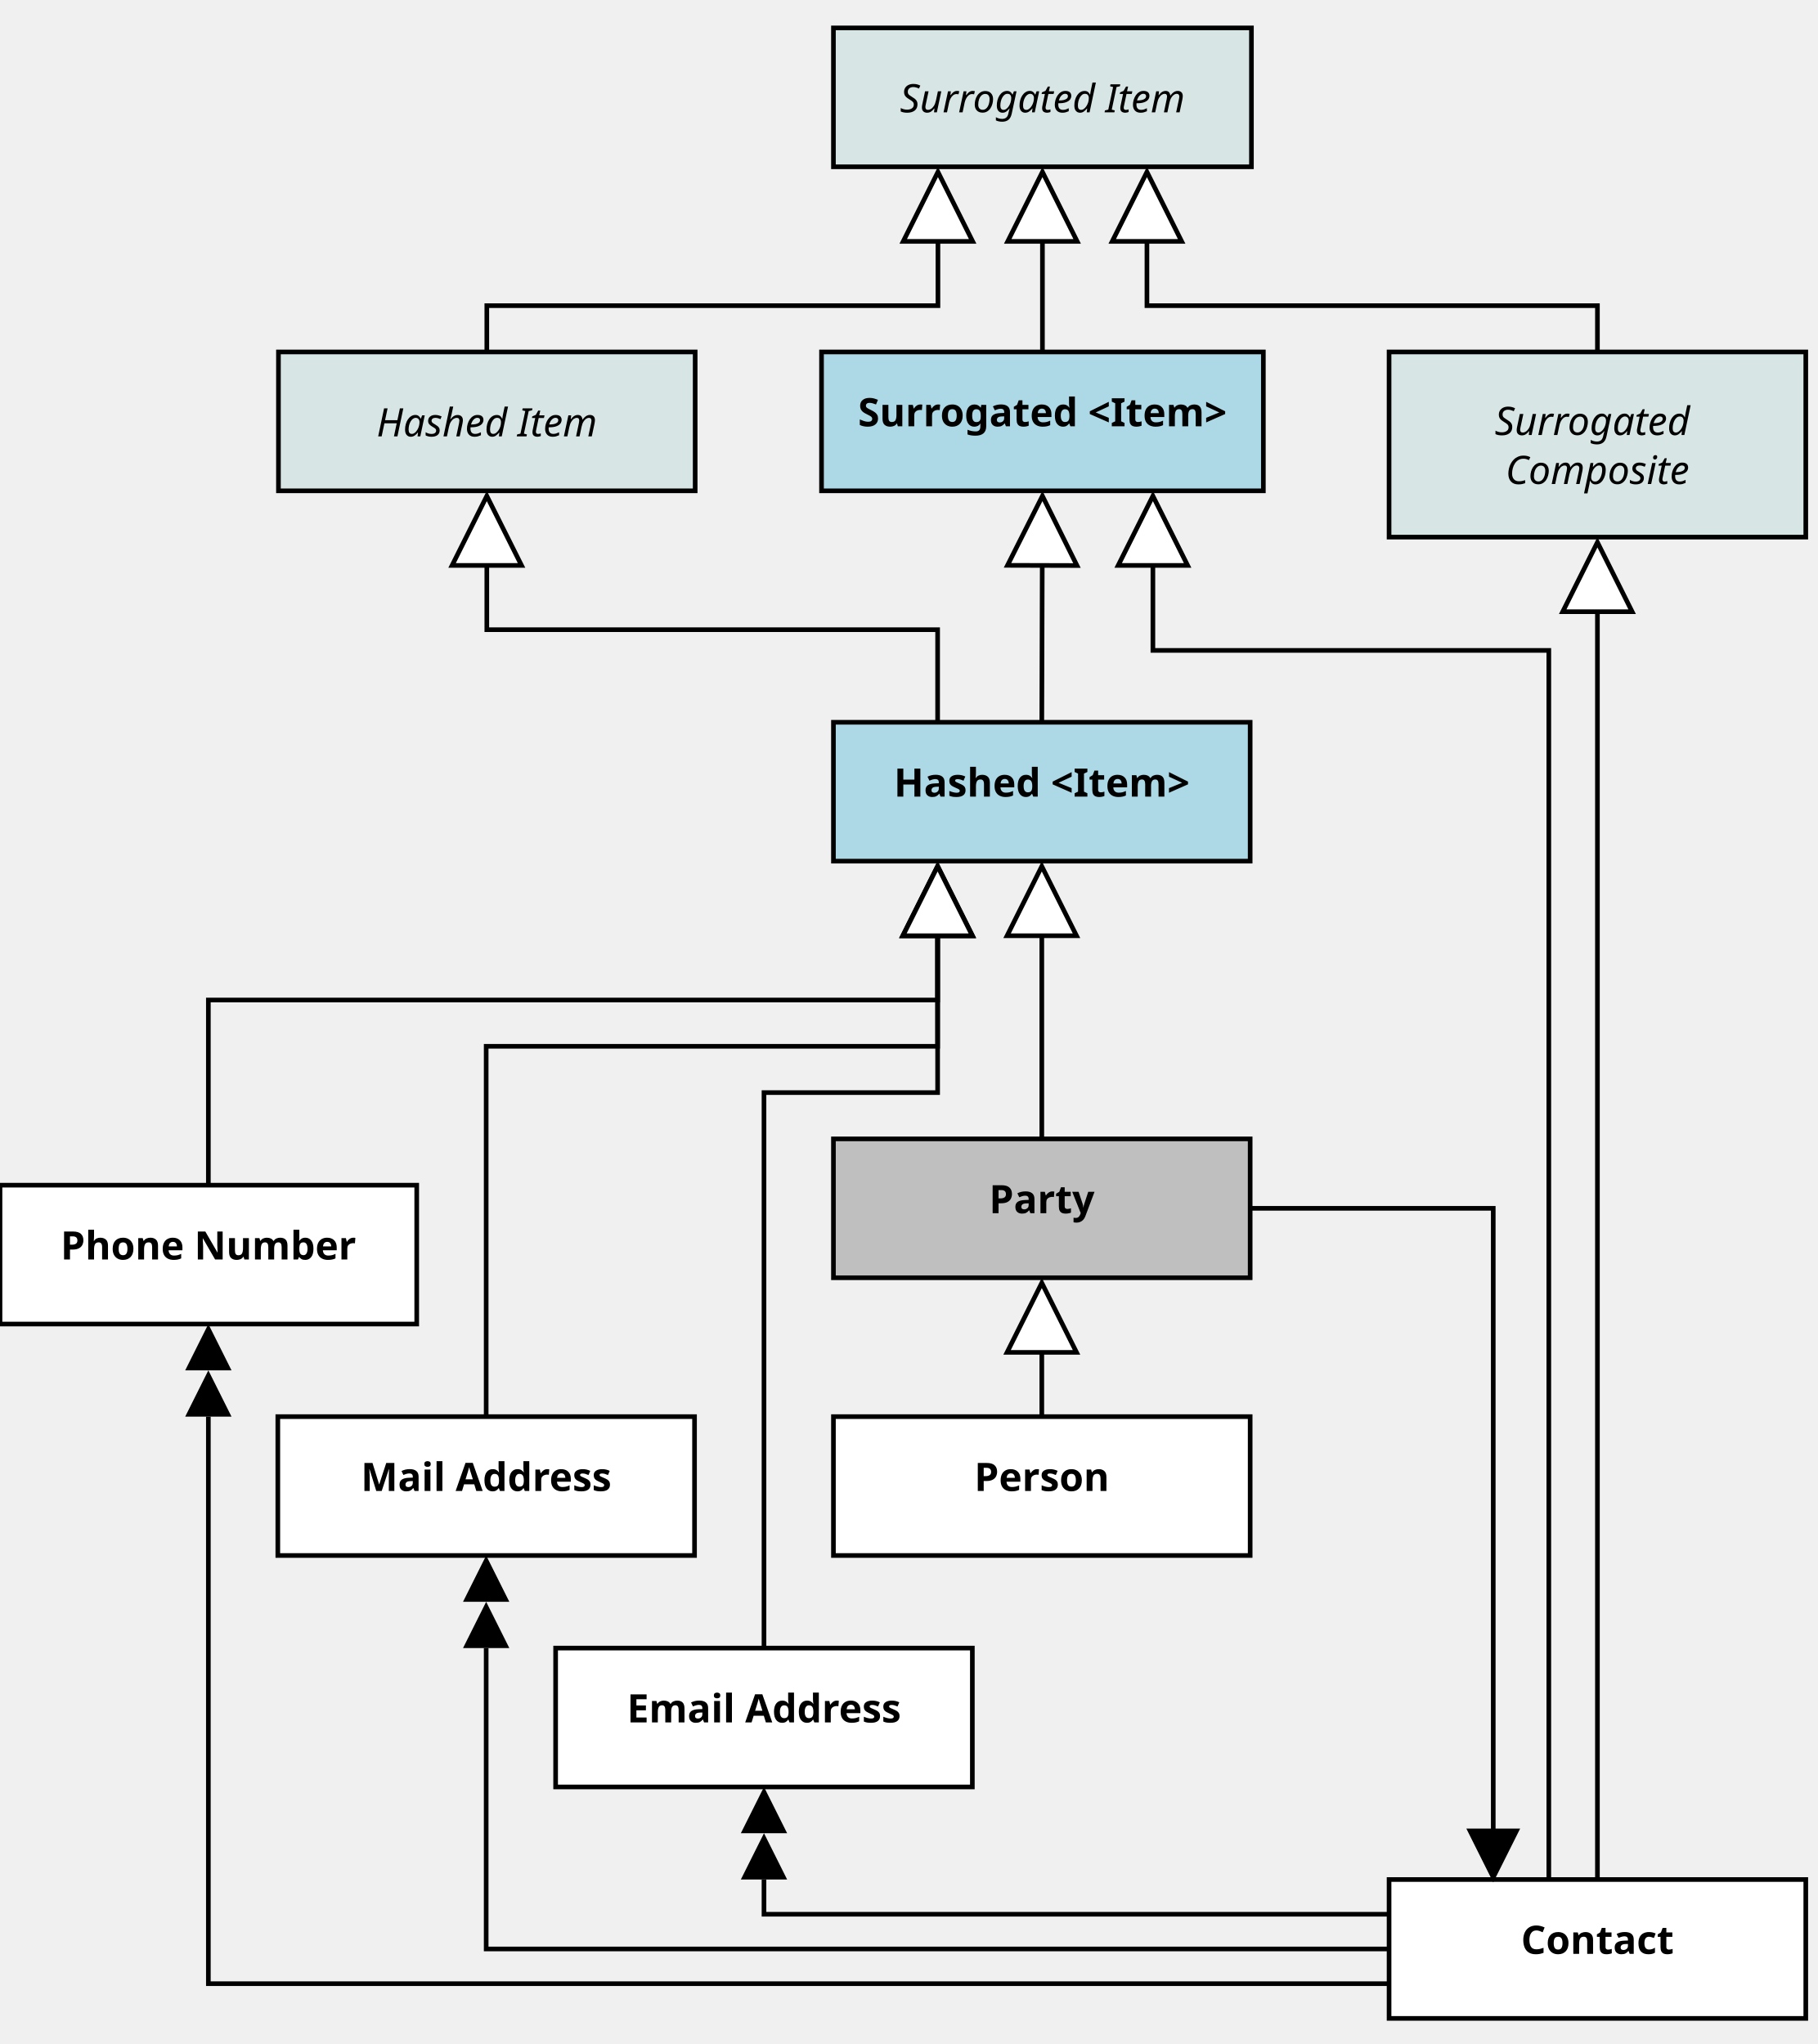
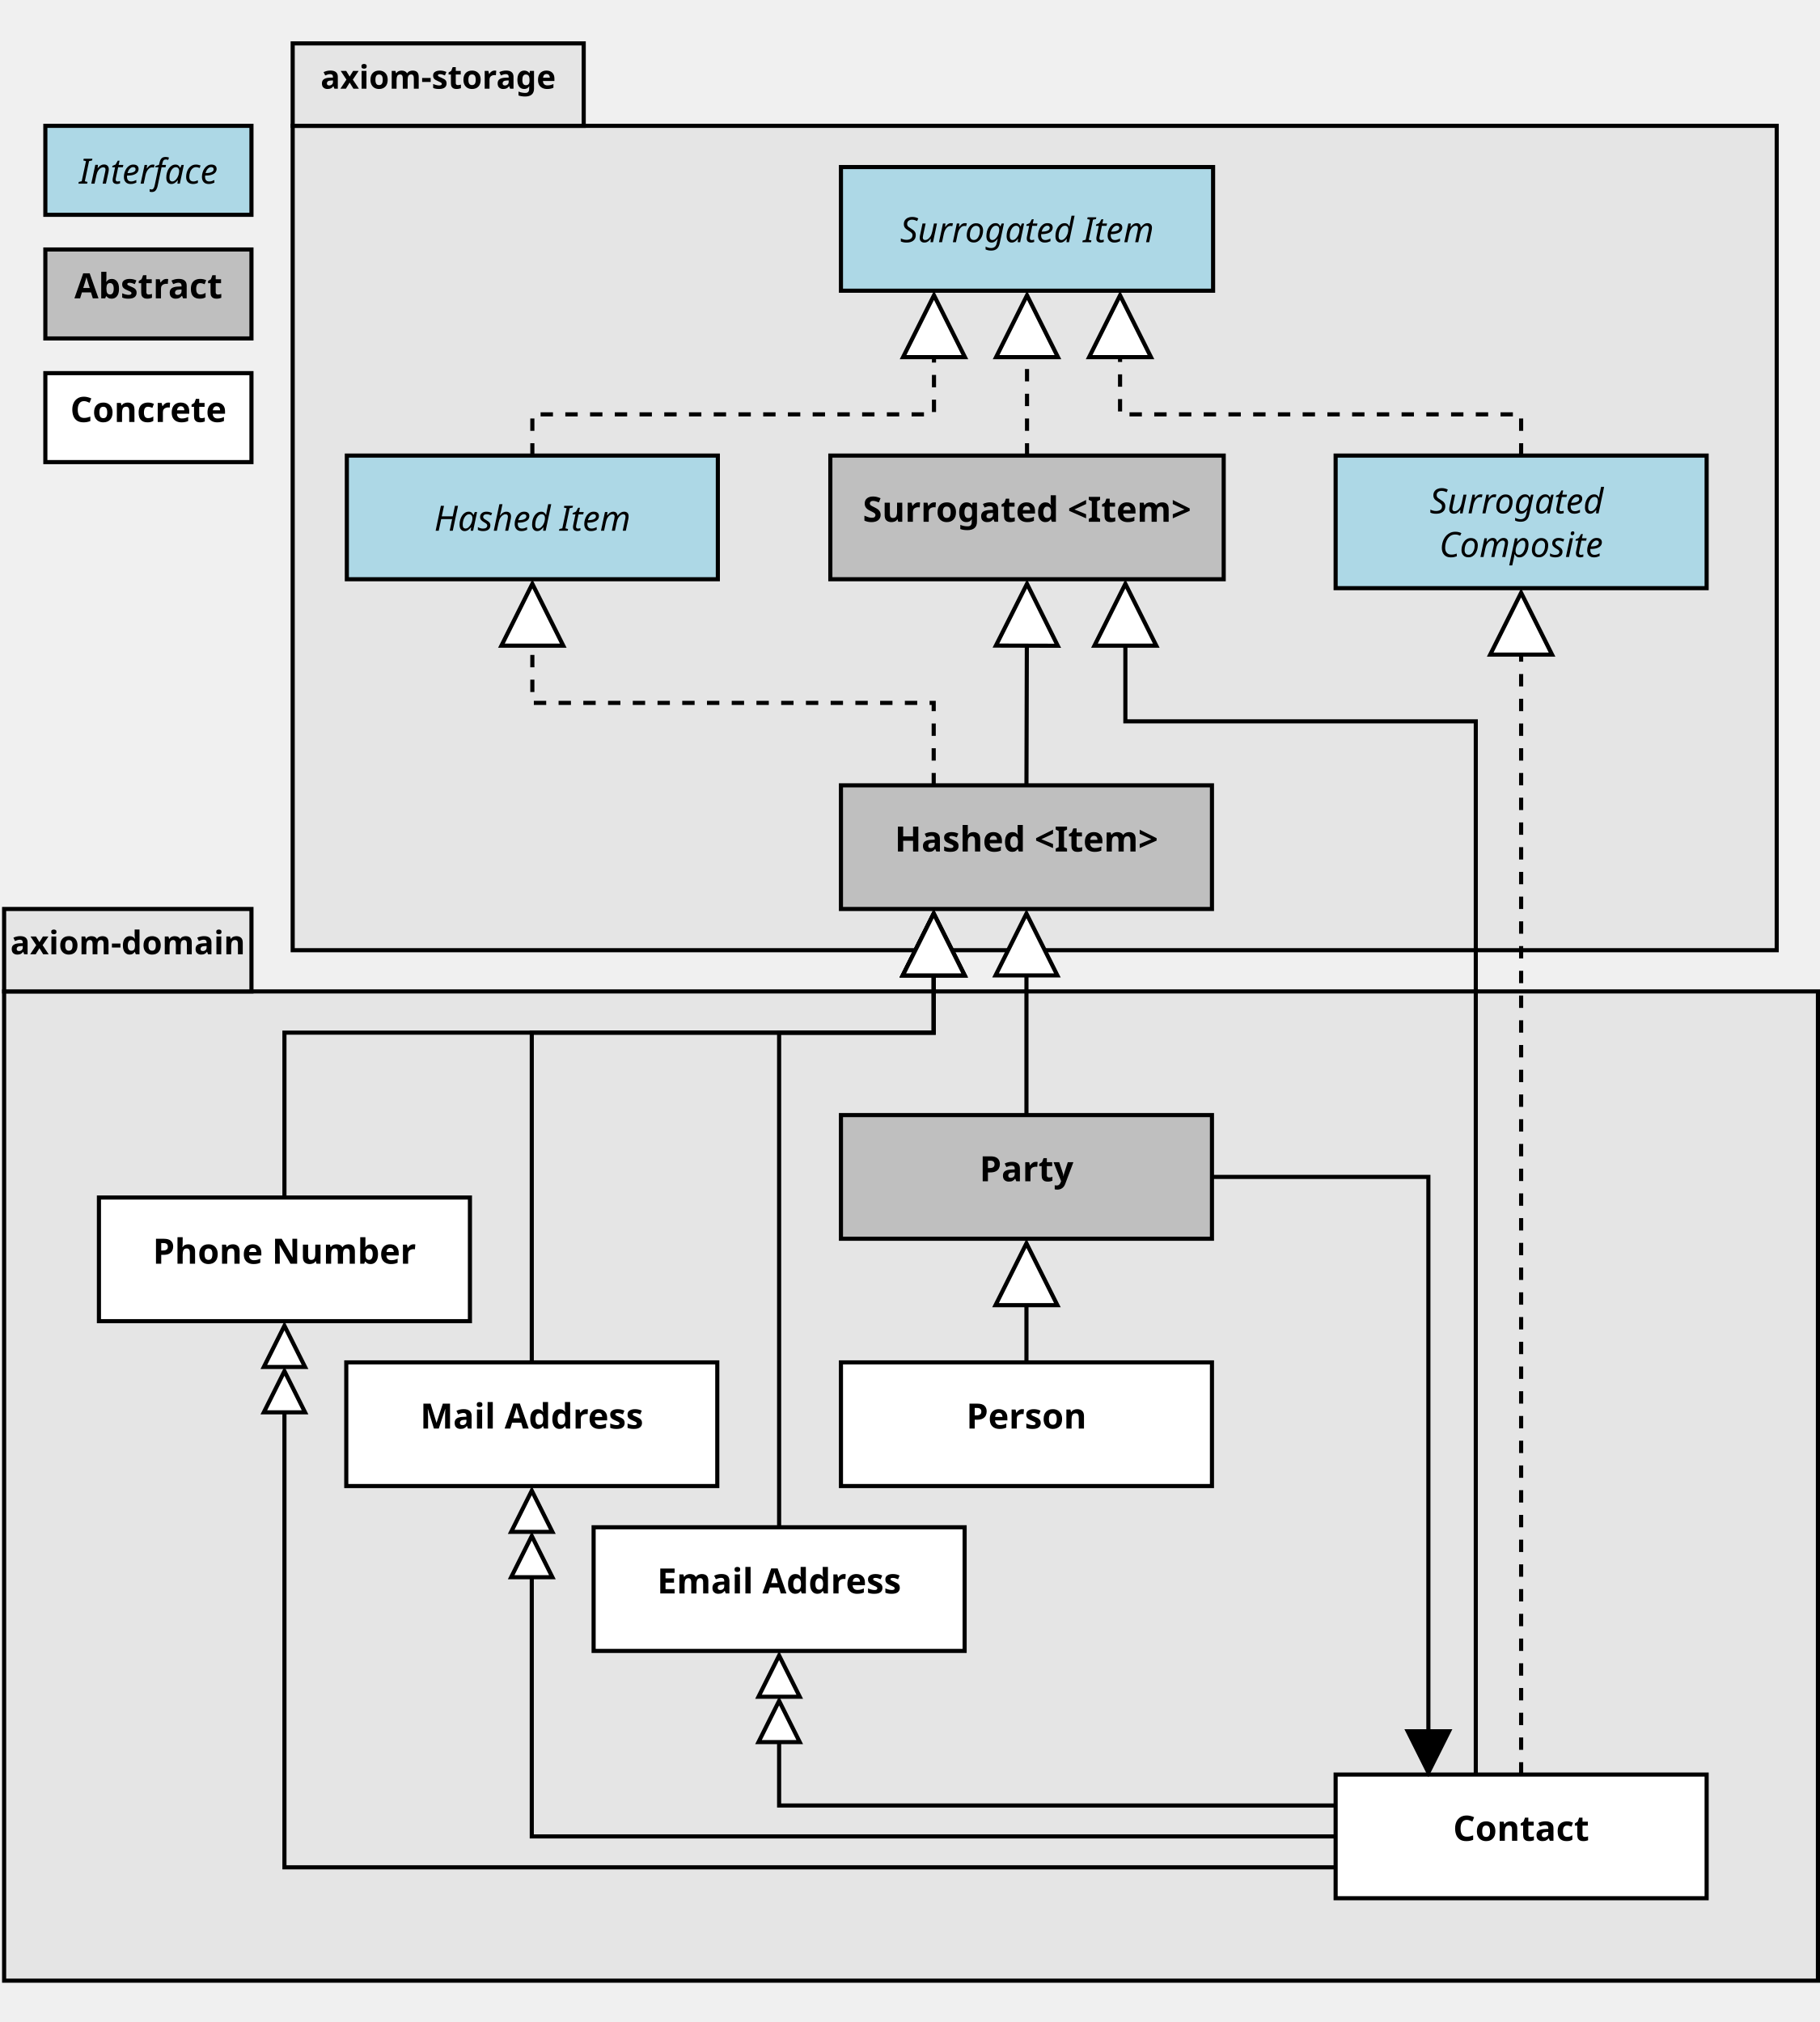
- <svg xmlns="http://www.w3.org/2000/svg" width="16cm" height="18cm" viewBox="0 58 785 863">
-   <text font-size="12.8" style="fill: #000000;text-anchor:start;font-family:sans-serif;font-style:normal;font-weight:normal" x="460.276" y="100">
-     <tspan x="460.276" y="100" />
+ <svg xmlns="http://www.w3.org/2000/svg" width="18cm" height="20cm" viewBox="-2 18 883 943">
+   <g>
+     <rect style="fill: #e5e5e5" x="0" y="480" width="880" height="480" />
+     <rect style="fill: none; fill-opacity:0; stroke-width: 2; stroke: #000000" x="0" y="480" width="880" height="480" />
+     <text font-size="16.933" style="fill: #000000;text-anchor:middle;font-family:sans-serif;font-style:normal;font-weight:700" x="440" y="722.117">
+       <tspan x="440" y="722.117" />
+     </text>
+   </g>
+   <g>
+     <rect style="fill: #e5e5e5" x="140" y="60" width="720" height="400" />
+     <rect style="fill: none; fill-opacity:0; stroke-width: 2; stroke: #000000" x="140" y="60" width="720" height="400" />
+     <text font-size="16.933" style="fill: #000000;text-anchor:middle;font-family:sans-serif;font-style:normal;font-weight:700" x="500" y="262.117">
+       <tspan x="500" y="262.117" />
+     </text>
+   </g>
+   <g>
+     <polyline style="fill: none; fill-opacity:0; stroke-width: 2; stroke: #000000" points="714,867 714,348.952 543.988,348.952 543.988,312.236 " />
+     <polygon style="fill: #ffffff" points="558.988,312.236 543.988,282.236 528.988,312.236 " />
+     <polygon style="fill: none; fill-opacity:0; stroke-width: 2; stroke: #000000" points="558.988,312.236 543.988,282.236 528.988,312.236 " />
+   </g>
+   <text font-size="12.8" style="fill: #000000;text-anchor:start;font-family:sans-serif;font-style:normal;font-weight:normal" x="506.276" y="120">
+     <tspan x="506.276" y="120" />
  </text>
  <g>
-     <rect style="fill: #add8e6" x="354.851" y="200" width="190.85" height="60" />
-     <rect style="fill: none; fill-opacity:0; stroke-width: 2; stroke: #000000" x="354.851" y="200" width="190.85" height="60" />
-     <text font-size="16.933" style="fill: #000000;text-anchor:middle;font-family:sans-serif;font-style:normal;font-weight:700" x="450.276" y="232.117">
-       <tspan x="450.276" y="232.117">Surrogated &lt;Item&gt;</tspan>
-     </text>
-   </g>
-   <g>
-     <rect style="fill: #d8e5e5" x="600" y="200" width="180" height="80" />
-     <rect style="fill: none; fill-opacity:0; stroke-width: 2; stroke: #000000" x="600" y="200" width="180" height="80" />
-     <text font-size="16.933" style="fill: #000000;text-anchor:middle;font-family:sans-serif;font-style:italic;font-weight:normal" x="690" y="235.883">
-       <tspan x="690" y="235.883">Surrogated</tspan>
-       <tspan x="690" y="257.05">Composite</tspan>
-     </text>
-   </g>
-   <g>
-     <rect style="fill: #add8e6" x="360" y="360" width="180" height="60" />
-     <rect style="fill: none; fill-opacity:0; stroke-width: 2; stroke: #000000" x="360" y="360" width="180" height="60" />
-     <text font-size="16.933" style="fill: #000000;text-anchor:middle;font-family:sans-serif;font-style:normal;font-weight:700" x="450" y="392.117">
-       <tspan x="450" y="392.117">Hashed &lt;Item&gt;</tspan>
-     </text>
-   </g>
-   <g>
-     <rect style="fill: #d8e5e5" x="360" y="60" width="180.55" height="60" />
-     <rect style="fill: none; fill-opacity:0; stroke-width: 2; stroke: #000000" x="360" y="60" width="180.55" height="60" />
-     <text font-size="16.933" style="fill: #000000;text-anchor:middle;font-family:sans-serif;font-style:italic;font-weight:normal" x="450.275" y="96.467">
-       <tspan x="450.275" y="96.467">Surrogated Item</tspan>
-     </text>
-   </g>
-   <g>
-     <line style="fill: none; fill-opacity:0; stroke-width: 2; stroke: #000000" x1="450.276" y1="200" x2="450.276" y2="152.236" />
-     <polygon style="fill: #ffffff" points="465.276,152.236 450.276,122.236 435.276,152.236 " />
-     <polygon style="fill: none; fill-opacity:0; stroke-width: 2; stroke: #000000" points="465.276,152.236 450.276,122.236 435.276,152.236 " />
-   </g>
-   <g>
-     <polyline style="fill: none; fill-opacity:0; stroke-width: 2; stroke: #000000" points="690,200 690,180 495.412,180 495.412,152.236 " />
-     <polygon style="fill: #ffffff" points="510.412,152.236 495.412,122.236 480.412,152.236 " />
-     <polygon style="fill: none; fill-opacity:0; stroke-width: 2; stroke: #000000" points="510.412,152.236 495.412,122.236 480.412,152.236 " />
-   </g>
-   <g>
-     <rect style="fill: #d8e5e5" x="120.275" y="200" width="180" height="60" />
-     <rect style="fill: none; fill-opacity:0; stroke-width: 2; stroke: #000000" x="120.275" y="200" width="180" height="60" />
-     <text font-size="16.933" style="fill: #000000;text-anchor:middle;font-family:sans-serif;font-style:italic;font-weight:normal" x="210.275" y="236.467">
-       <tspan x="210.275" y="236.467">Hashed Item</tspan>
-     </text>
-   </g>
-   <g>
-     <polyline style="fill: none; fill-opacity:0; stroke-width: 2; stroke: #000000" points="210.276,200 210.276,180 405.138,180 405.138,152.236 " />
-     <polygon style="fill: #ffffff" points="420.138,152.236 405.138,122.236 390.138,152.236 " />
-     <polygon style="fill: none; fill-opacity:0; stroke-width: 2; stroke: #000000" points="420.138,152.236 405.138,122.236 390.138,152.236 " />
-   </g>
-   <g>
-     <line style="fill: none; fill-opacity:0; stroke-width: 2; stroke: #000000" x1="450" y1="360" x2="450.187" y2="292.236" />
-     <polygon style="fill: #ffffff" points="465.187,292.277 450.27,262.236 435.187,292.195 " />
-     <polygon style="fill: none; fill-opacity:0; stroke-width: 2; stroke: #000000" points="465.187,292.277 450.27,262.236 435.187,292.195 " />
-   </g>
-   <g>
-     <polyline style="fill: none; fill-opacity:0; stroke-width: 2; stroke: #000000" points="405,360 405,320 210.276,320 210.276,292.236 " />
-     <polygon style="fill: #ffffff" points="225.276,292.236 210.276,262.236 195.276,292.236 " />
-     <polygon style="fill: none; fill-opacity:0; stroke-width: 2; stroke: #000000" points="225.276,292.236 210.276,262.236 195.276,292.236 " />
-   </g>
-   <g>
-     <rect style="fill: #bfbfbf" x="360" y="540" width="180" height="60" />
-     <rect style="fill: none; fill-opacity:0; stroke-width: 2; stroke: #000000" x="360" y="540" width="180" height="60" />
-     <text font-size="16.933" style="fill: #000000;text-anchor:middle;font-family:sans-serif;font-style:normal;font-weight:700" x="450" y="572.117">
-       <tspan x="450" y="572.117">Party</tspan>
-     </text>
-   </g>
-   <g>
-     <polyline style="fill: none; fill-opacity:0; stroke-width: 2; stroke: #000000" points="690,860 690,320 690,320 690,312.236 " />
-     <polygon style="fill: #ffffff" points="705,312.236 690,282.236 675,312.236 " />
-     <polygon style="fill: none; fill-opacity:0; stroke-width: 2; stroke: #000000" points="705,312.236 690,282.236 675,312.236 " />
-   </g>
-   <g>
-     <rect style="fill: #ffffff" x="240" y="760" width="180" height="60" />
-     <rect style="fill: none; fill-opacity:0; stroke-width: 2; stroke: #000000" x="240" y="760" width="180" height="60" />
-     <text font-size="16.933" style="fill: #000000;text-anchor:middle;font-family:sans-serif;font-style:normal;font-weight:700" x="330" y="792.117">
-       <tspan x="330" y="792.117">Email Address</tspan>
-     </text>
-   </g>
-   <g>
-     <rect style="fill: #ffffff" x="0" y="560" width="180" height="60" />
-     <rect style="fill: none; fill-opacity:0; stroke-width: 2; stroke: #000000" x="0" y="560" width="180" height="60" />
-     <text font-size="16.933" style="fill: #000000;text-anchor:middle;font-family:sans-serif;font-style:normal;font-weight:700" x="90" y="592.117">
-       <tspan x="90" y="592.117">Phone Number</tspan>
-     </text>
-   </g>
-   <g>
-     <rect style="fill: #ffffff" x="120" y="660" width="180" height="60" />
-     <rect style="fill: none; fill-opacity:0; stroke-width: 2; stroke: #000000" x="120" y="660" width="180" height="60" />
-     <text font-size="16.933" style="fill: #000000;text-anchor:middle;font-family:sans-serif;font-style:normal;font-weight:700" x="210" y="692.117">
-       <tspan x="210" y="692.117">Mail Address</tspan>
-     </text>
-   </g>
-   <g>
-     <rect style="fill: #ffffff" x="600" y="860" width="180" height="60" />
-     <rect style="fill: none; fill-opacity:0; stroke-width: 2; stroke: #000000" x="600" y="860" width="180" height="60" />
-     <text font-size="16.933" style="fill: #000000;text-anchor:middle;font-family:sans-serif;font-style:normal;font-weight:700" x="690" y="892.117">
-       <tspan x="690" y="892.117">Contact</tspan>
-     </text>
-   </g>
-   <g>
-     <polyline style="fill: none; fill-opacity:0; stroke-width: 2; stroke: #000000" points="669,860.011 669,328.952 497.989,328.952 497.989,292.236 " />
-     <polygon style="fill: #ffffff" points="512.989,292.236 497.989,262.236 482.989,292.236 " />
-     <polygon style="fill: none; fill-opacity:0; stroke-width: 2; stroke: #000000" points="512.989,292.236 497.989,262.236 482.989,292.236 " />
-   </g>
-   <g>
-     <polyline style="fill: none; fill-opacity:0; stroke-width: 2; stroke: #000000" points="450,540 450,480 450,480 450,452.236 " />
-     <polygon style="fill: #ffffff" points="465,452.236 450,422.236 435,452.236 " />
-     <polygon style="fill: none; fill-opacity:0; stroke-width: 2; stroke: #000000" points="465,452.236 450,422.236 435,452.236 " />
-   </g>
-   <g>
-     <polyline style="fill: none; fill-opacity:0; stroke-width: 2; stroke: #000000" points="90,560 90,480 405,480 405,452.236 " />
-     <polygon style="fill: #ffffff" points="420,452.236 405,422.236 390,452.236 " />
-     <polygon style="fill: none; fill-opacity:0; stroke-width: 2; stroke: #000000" points="420,452.236 405,422.236 390,452.236 " />
-   </g>
-   <g>
-     <polyline style="fill: none; fill-opacity:0; stroke-width: 2; stroke: #000000" points="210,660 210,500 405,500 405,452.236 " />
-     <polygon style="fill: #ffffff" points="420,452.236 405,422.236 390,452.236 " />
-     <polygon style="fill: none; fill-opacity:0; stroke-width: 2; stroke: #000000" points="420,452.236 405,422.236 390,452.236 " />
-   </g>
-   <g>
-     <polyline style="fill: none; fill-opacity:0; stroke-width: 2; stroke: #000000" points="330,760 330,520 405,520 405,452.236 " />
-     <polygon style="fill: #ffffff" points="420,452.236 405,422.236 390,452.236 " />
-     <polygon style="fill: none; fill-opacity:0; stroke-width: 2; stroke: #000000" points="420,452.236 405,422.236 390,452.236 " />
-   </g>
-   <g>
-     <polyline style="fill: none; fill-opacity:0; stroke-width: 2; stroke: #000000" points="540,570 645,570 645,839 " />
-     <polygon style="fill: #000000" points="635,839 645,859 655,839 " />
-     <polygon style="fill: none; fill-opacity:0; stroke-width: 2; stroke: #000000" points="635,839 645,859 655,839 " />
-   </g>
-   <g>
-     <polyline style="fill: none; fill-opacity:0; stroke-width: 2; stroke: #000000" points="600,875 330,875 330,860 " />
-     <polygon style="fill: #000000" points="340,840 330,820 320,840 " />
-     <polygon style="fill: #000000" points="340,860 330,840 320,860 " />
-   </g>
-   <g>
-     <polyline style="fill: none; fill-opacity:0; stroke-width: 2; stroke: #000000" points="600,890 210,890 210,760 " />
-     <polygon style="fill: #000000" points="220,740 210,720 200,740 " />
-     <polygon style="fill: #000000" points="220,760 210,740 200,760 " />
-   </g>
-   <g>
-     <polyline style="fill: none; fill-opacity:0; stroke-width: 2; stroke: #000000" points="600,905 90,905 90,660 " />
-     <polygon style="fill: #000000" points="100,640 90,620 80,640 " />
-     <polygon style="fill: #000000" points="100,660 90,640 80,660 " />
-   </g>
-   <g>
-     <rect style="fill: #ffffff" x="360" y="660" width="180" height="60" />
-     <rect style="fill: none; fill-opacity:0; stroke-width: 2; stroke: #000000" x="360" y="660" width="180" height="60" />
-     <text font-size="16.933" style="fill: #000000;text-anchor:middle;font-family:sans-serif;font-style:normal;font-weight:700" x="450" y="692.117">
-       <tspan x="450" y="692.117">Person</tspan>
-     </text>
-   </g>
-   <g>
-     <line style="fill: none; fill-opacity:0; stroke-width: 2; stroke: #000000" x1="450" y1="660" x2="450" y2="632.236" />
-     <polygon style="fill: #ffffff" points="465,632.236 450,602.236 435,632.236 " />
-     <polygon style="fill: none; fill-opacity:0; stroke-width: 2; stroke: #000000" points="465,632.236 450,602.236 435,632.236 " />
+     <rect style="fill: #bfbfbf" x="400.85" y="220" width="190.85" height="60" />
+     <rect style="fill: none; fill-opacity:0; stroke-width: 2; stroke: #000000" x="400.85" y="220" width="190.85" height="60" />
+     <text font-size="16.933" style="fill: #000000;text-anchor:middle;font-family:sans-serif;font-style:normal;font-weight:700" x="496.275" y="252.117">
+       <tspan x="496.275" y="252.117">Surrogated &lt;Item&gt;</tspan>
+     </text>
+   </g>
+   <g>
+     <rect style="fill: #add8e6" x="646" y="220" width="180" height="64.333" />
+     <rect style="fill: none; fill-opacity:0; stroke-width: 2; stroke: #000000" x="646" y="220" width="180" height="64.333" />
+     <text font-size="16.933" style="fill: #000000;text-anchor:middle;font-family:sans-serif;font-style:italic;font-weight:normal" x="736" y="248.05">
+       <tspan x="736" y="248.05">Surrogated</tspan>
+       <tspan x="736" y="269.217">Composite</tspan>
+     </text>
+   </g>
+   <g>
+     <rect style="fill: #bfbfbf" x="406" y="380" width="180" height="60" />
+     <rect style="fill: none; fill-opacity:0; stroke-width: 2; stroke: #000000" x="406" y="380" width="180" height="60" />
+     <text font-size="16.933" style="fill: #000000;text-anchor:middle;font-family:sans-serif;font-style:normal;font-weight:700" x="496" y="412.117">
+       <tspan x="496" y="412.117">Hashed &lt;Item&gt;</tspan>
+     </text>
+   </g>
+   <g>
+     <rect style="fill: #add8e6" x="406" y="80" width="180.55" height="60" />
+     <rect style="fill: none; fill-opacity:0; stroke-width: 2; stroke: #000000" x="406" y="80" width="180.55" height="60" />
+     <text font-size="16.933" style="fill: #000000;text-anchor:middle;font-family:sans-serif;font-style:italic;font-weight:normal" x="496.275" y="116.467">
+       <tspan x="496.275" y="116.467">Surrogated Item</tspan>
+     </text>
+   </g>
+   <g>
+     <line style="fill: none; fill-opacity:0; stroke-width: 2; stroke-dasharray: 6; stroke: #000000" x1="496.275" y1="220" x2="496.275" y2="172.236" />
+     <polygon style="fill: #ffffff" points="511.275,172.236 496.275,142.236 481.275,172.236 " />
+     <polygon style="fill: none; fill-opacity:0; stroke-width: 2; stroke: #000000" points="511.275,172.236 496.275,142.236 481.275,172.236 " />
+   </g>
+   <g>
+     <polyline style="fill: none; fill-opacity:0; stroke-width: 2; stroke-dasharray: 6; stroke: #000000" points="736,220 736,200 541.413,200 541.413,172.236 " />
+     <polygon style="fill: #ffffff" points="556.413,172.236 541.413,142.236 526.413,172.236 " />
+     <polygon style="fill: none; fill-opacity:0; stroke-width: 2; stroke: #000000" points="556.413,172.236 541.413,142.236 526.413,172.236 " />
+   </g>
+   <g>
+     <rect style="fill: #add8e6" x="166.275" y="220" width="180" height="60" />
+     <rect style="fill: none; fill-opacity:0; stroke-width: 2; stroke: #000000" x="166.275" y="220" width="180" height="60" />
+     <text font-size="16.933" style="fill: #000000;text-anchor:middle;font-family:sans-serif;font-style:italic;font-weight:normal" x="256.275" y="256.467">
+       <tspan x="256.275" y="256.467">Hashed Item</tspan>
+     </text>
+   </g>
+   <g>
+     <polyline style="fill: none; fill-opacity:0; stroke-width: 2; stroke-dasharray: 6; stroke: #000000" points="256.275,220 256.275,200 451.138,200 451.138,172.236 " />
+     <polygon style="fill: #ffffff" points="466.138,172.236 451.138,142.236 436.138,172.236 " />
+     <polygon style="fill: none; fill-opacity:0; stroke-width: 2; stroke: #000000" points="466.138,172.236 451.138,142.236 436.138,172.236 " />
+   </g>
+   <g>
+     <line style="fill: none; fill-opacity:0; stroke-width: 2; stroke: #000000" x1="496" y1="380" x2="496.186" y2="312.236" />
+     <polygon style="fill: #ffffff" points="511.186,312.277 496.269,282.236 481.186,312.195 " />
+     <polygon style="fill: none; fill-opacity:0; stroke-width: 2; stroke: #000000" points="511.186,312.277 496.269,282.236 481.186,312.195 " />
+   </g>
+   <g>
+     <polyline style="fill: none; fill-opacity:0; stroke-width: 2; stroke-dasharray: 6; stroke: #000000" points="451,380 451,340 256.275,340 256.275,312.236 " />
+     <polygon style="fill: #ffffff" points="271.275,312.236 256.275,282.236 241.275,312.236 " />
+     <polygon style="fill: none; fill-opacity:0; stroke-width: 2; stroke: #000000" points="271.275,312.236 256.275,282.236 241.275,312.236 " />
+   </g>
+   <g>
+     <rect style="fill: #bfbfbf" x="406" y="540" width="180" height="60" />
+     <rect style="fill: none; fill-opacity:0; stroke-width: 2; stroke: #000000" x="406" y="540" width="180" height="60" />
+     <text font-size="16.933" style="fill: #000000;text-anchor:middle;font-family:sans-serif;font-style:normal;font-weight:700" x="496" y="572.117">
+       <tspan x="496" y="572.117">Party</tspan>
+     </text>
+   </g>
+   <g>
+     <polyline style="fill: none; fill-opacity:0; stroke-width: 2; stroke-dasharray: 6; stroke: #000000" points="736,860 736,340 736,340 736,316.569 " />
+     <polygon style="fill: #ffffff" points="751,316.569 736,286.569 721,316.569 " />
+     <polygon style="fill: none; fill-opacity:0; stroke-width: 2; stroke: #000000" points="751,316.569 736,286.569 721,316.569 " />
+   </g>
+   <g>
+     <rect style="fill: #ffffff" x="286" y="740" width="180" height="60" />
+     <rect style="fill: none; fill-opacity:0; stroke-width: 2; stroke: #000000" x="286" y="740" width="180" height="60" />
+     <text font-size="16.933" style="fill: #000000;text-anchor:middle;font-family:sans-serif;font-style:normal;font-weight:700" x="376" y="772.117">
+       <tspan x="376" y="772.117">Email Address</tspan>
+     </text>
+   </g>
+   <g>
+     <rect style="fill: #ffffff" x="46" y="580" width="180" height="60" />
+     <rect style="fill: none; fill-opacity:0; stroke-width: 2; stroke: #000000" x="46" y="580" width="180" height="60" />
+     <text font-size="16.933" style="fill: #000000;text-anchor:middle;font-family:sans-serif;font-style:normal;font-weight:700" x="136" y="612.117">
+       <tspan x="136" y="612.117">Phone Number</tspan>
+     </text>
+   </g>
+   <g>
+     <rect style="fill: #ffffff" x="166" y="660" width="180" height="60" />
+     <rect style="fill: none; fill-opacity:0; stroke-width: 2; stroke: #000000" x="166" y="660" width="180" height="60" />
+     <text font-size="16.933" style="fill: #000000;text-anchor:middle;font-family:sans-serif;font-style:normal;font-weight:700" x="256" y="692.117">
+       <tspan x="256" y="692.117">Mail Address</tspan>
+     </text>
+   </g>
+   <g>
+     <rect style="fill: #ffffff" x="646" y="860" width="180" height="60" />
+     <rect style="fill: none; fill-opacity:0; stroke-width: 2; stroke: #000000" x="646" y="860" width="180" height="60" />
+     <text font-size="16.933" style="fill: #000000;text-anchor:middle;font-family:sans-serif;font-style:normal;font-weight:700" x="736" y="892.117">
+       <tspan x="736" y="892.117">Contact</tspan>
+     </text>
+   </g>
+   <g>
+     <polyline style="fill: none; fill-opacity:0; stroke-width: 2; stroke: #000000" points="496,540 496,500 496,500 496,472.236 " />
+     <polygon style="fill: #ffffff" points="511,472.236 496,442.236 481,472.236 " />
+     <polygon style="fill: none; fill-opacity:0; stroke-width: 2; stroke: #000000" points="511,472.236 496,442.236 481,472.236 " />
+   </g>
+   <g>
+     <polyline style="fill: none; fill-opacity:0; stroke-width: 2; stroke: #000000" points="136,580 136,500 451,500 451,472.236 " />
+     <polygon style="fill: #ffffff" points="466,472.236 451,442.236 436,472.236 " />
+     <polygon style="fill: none; fill-opacity:0; stroke-width: 2; stroke: #000000" points="466,472.236 451,442.236 436,472.236 " />
+   </g>
+   <g>
+     <polyline style="fill: none; fill-opacity:0; stroke-width: 2; stroke: #000000" points="256,660 256,500 451,500 451,472.236 " />
+     <polygon style="fill: #ffffff" points="466,472.236 451,442.236 436,472.236 " />
+     <polygon style="fill: none; fill-opacity:0; stroke-width: 2; stroke: #000000" points="466,472.236 451,442.236 436,472.236 " />
+   </g>
+   <g>
+     <polyline style="fill: none; fill-opacity:0; stroke-width: 2; stroke: #000000" points="376,740 376,500 451,500 451,472.236 " />
+     <polygon style="fill: #ffffff" points="466,472.236 451,442.236 436,472.236 " />
+     <polygon style="fill: none; fill-opacity:0; stroke-width: 2; stroke: #000000" points="466,472.236 451,442.236 436,472.236 " />
+   </g>
+   <g>
+     <polyline style="fill: none; fill-opacity:0; stroke-width: 2; stroke: #000000" points="586,570 691,570 691,839 " />
+     <polygon style="fill: #000000" points="681,839 691,859 701,839 " />
+     <polygon style="fill: none; fill-opacity:0; stroke-width: 2; stroke: #000000" points="681,839 691,859 701,839 " />
+   </g>
+   <g>
+     <polyline style="fill: none; fill-opacity:0; stroke-width: 2; stroke: #000000" points="646,875 376,875 376,844.236 " />
+     <polygon style="fill: #ffffff" points="386,823.236 376,802.236 366,823.236 " />
+     <polygon style="fill: #ffffff" points="386,844.236 376,823.236 366,844.236 " />
+     <polygon style="fill: none; fill-opacity:0; stroke-width: 2; stroke: #000000" points="386,822.236 376,802.236 366,822.236 " />
+     <polygon style="fill: none; fill-opacity:0; stroke-width: 2; stroke: #000000" points="386,844.236 376,824.236 366,844.236 " />
+   </g>
+   <g>
+     <polyline style="fill: none; fill-opacity:0; stroke-width: 2; stroke: #000000" points="646,890 256,890 256,764.236 " />
+     <polygon style="fill: #ffffff" points="266,743.236 256,722.236 246,743.236 " />
+     <polygon style="fill: #ffffff" points="266,764.236 256,743.236 246,764.236 " />
+     <polygon style="fill: none; fill-opacity:0; stroke-width: 2; stroke: #000000" points="266,742.236 256,722.236 246,742.236 " />
+     <polygon style="fill: none; fill-opacity:0; stroke-width: 2; stroke: #000000" points="266,764.236 256,744.236 246,764.236 " />
+   </g>
+   <g>
+     <polyline style="fill: none; fill-opacity:0; stroke-width: 2; stroke: #000000" points="646,905 136,905 136,684.236 " />
+     <polygon style="fill: #ffffff" points="146,663.236 136,642.236 126,663.236 " />
+     <polygon style="fill: #ffffff" points="146,684.236 136,663.236 126,684.236 " />
+     <polygon style="fill: none; fill-opacity:0; stroke-width: 2; stroke: #000000" points="146,662.236 136,642.236 126,662.236 " />
+     <polygon style="fill: none; fill-opacity:0; stroke-width: 2; stroke: #000000" points="146,684.236 136,664.236 126,684.236 " />
+   </g>
+   <g>
+     <rect style="fill: #ffffff" x="406" y="660" width="180" height="60" />
+     <rect style="fill: none; fill-opacity:0; stroke-width: 2; stroke: #000000" x="406" y="660" width="180" height="60" />
+     <text font-size="16.933" style="fill: #000000;text-anchor:middle;font-family:sans-serif;font-style:normal;font-weight:700" x="496" y="692.117">
+       <tspan x="496" y="692.117">Person</tspan>
+     </text>
+   </g>
+   <g>
+     <line style="fill: none; fill-opacity:0; stroke-width: 2; stroke: #000000" x1="496" y1="660" x2="496" y2="632.236" />
+     <polygon style="fill: #ffffff" points="511,632.236 496,602.236 481,632.236 " />
+     <polygon style="fill: none; fill-opacity:0; stroke-width: 2; stroke: #000000" points="511,632.236 496,602.236 481,632.236 " />
+   </g>
+   <g>
+     <rect style="fill: #e5e5e5" x="140" y="20" width="141.2" height="40" />
+     <rect style="fill: none; fill-opacity:0; stroke-width: 2; stroke: #000000" x="140" y="20" width="141.2" height="40" />
+     <text font-size="15.804" style="fill: #000000;text-anchor:middle;font-family:sans-serif;font-style:normal;font-weight:700" x="210.6" y="41.972">
+       <tspan x="210.6" y="41.972">axiom-storage</tspan>
+     </text>
+   </g>
+   <g>
+     <rect style="fill: #e5e5e5" x="0" y="440" width="120" height="40" />
+     <rect style="fill: none; fill-opacity:0; stroke-width: 2; stroke: #000000" x="0" y="440" width="120" height="40" />
+     <text font-size="15.804" style="fill: #000000;text-anchor:middle;font-family:sans-serif;font-style:normal;font-weight:700" x="60" y="461.972">
+       <tspan x="60" y="461.972">axiom-domain</tspan>
+     </text>
+   </g>
+   <g>
+     <rect style="fill: #add8e6" x="20" y="60" width="100" height="43.167" />
+     <rect style="fill: none; fill-opacity:0; stroke-width: 2; stroke: #000000" x="20" y="60" width="100" height="43.167" />
+     <text font-size="16.933" style="fill: #000000;text-anchor:middle;font-family:sans-serif;font-style:italic;font-weight:normal" x="70" y="88.05">
+       <tspan x="70" y="88.05">Interface</tspan>
+     </text>
+   </g>
+   <g>
+     <rect style="fill: #bfbfbf" x="20" y="120" width="100" height="43.167" />
+     <rect style="fill: none; fill-opacity:0; stroke-width: 2; stroke: #000000" x="20" y="120" width="100" height="43.167" />
+     <text font-size="16.933" style="fill: #000000;text-anchor:middle;font-family:sans-serif;font-style:normal;font-weight:700" x="70" y="143.7">
+       <tspan x="70" y="143.7">Abstract</tspan>
+     </text>
+   </g>
+   <g>
+     <rect style="fill: #ffffff" x="20" y="180" width="100" height="43.167" />
+     <rect style="fill: none; fill-opacity:0; stroke-width: 2; stroke: #000000" x="20" y="180" width="100" height="43.167" />
+     <text font-size="16.933" style="fill: #000000;text-anchor:middle;font-family:sans-serif;font-style:normal;font-weight:700" x="70" y="203.7">
+       <tspan x="70" y="203.7">Concrete</tspan>
+     </text>
  </g>
</svg>
